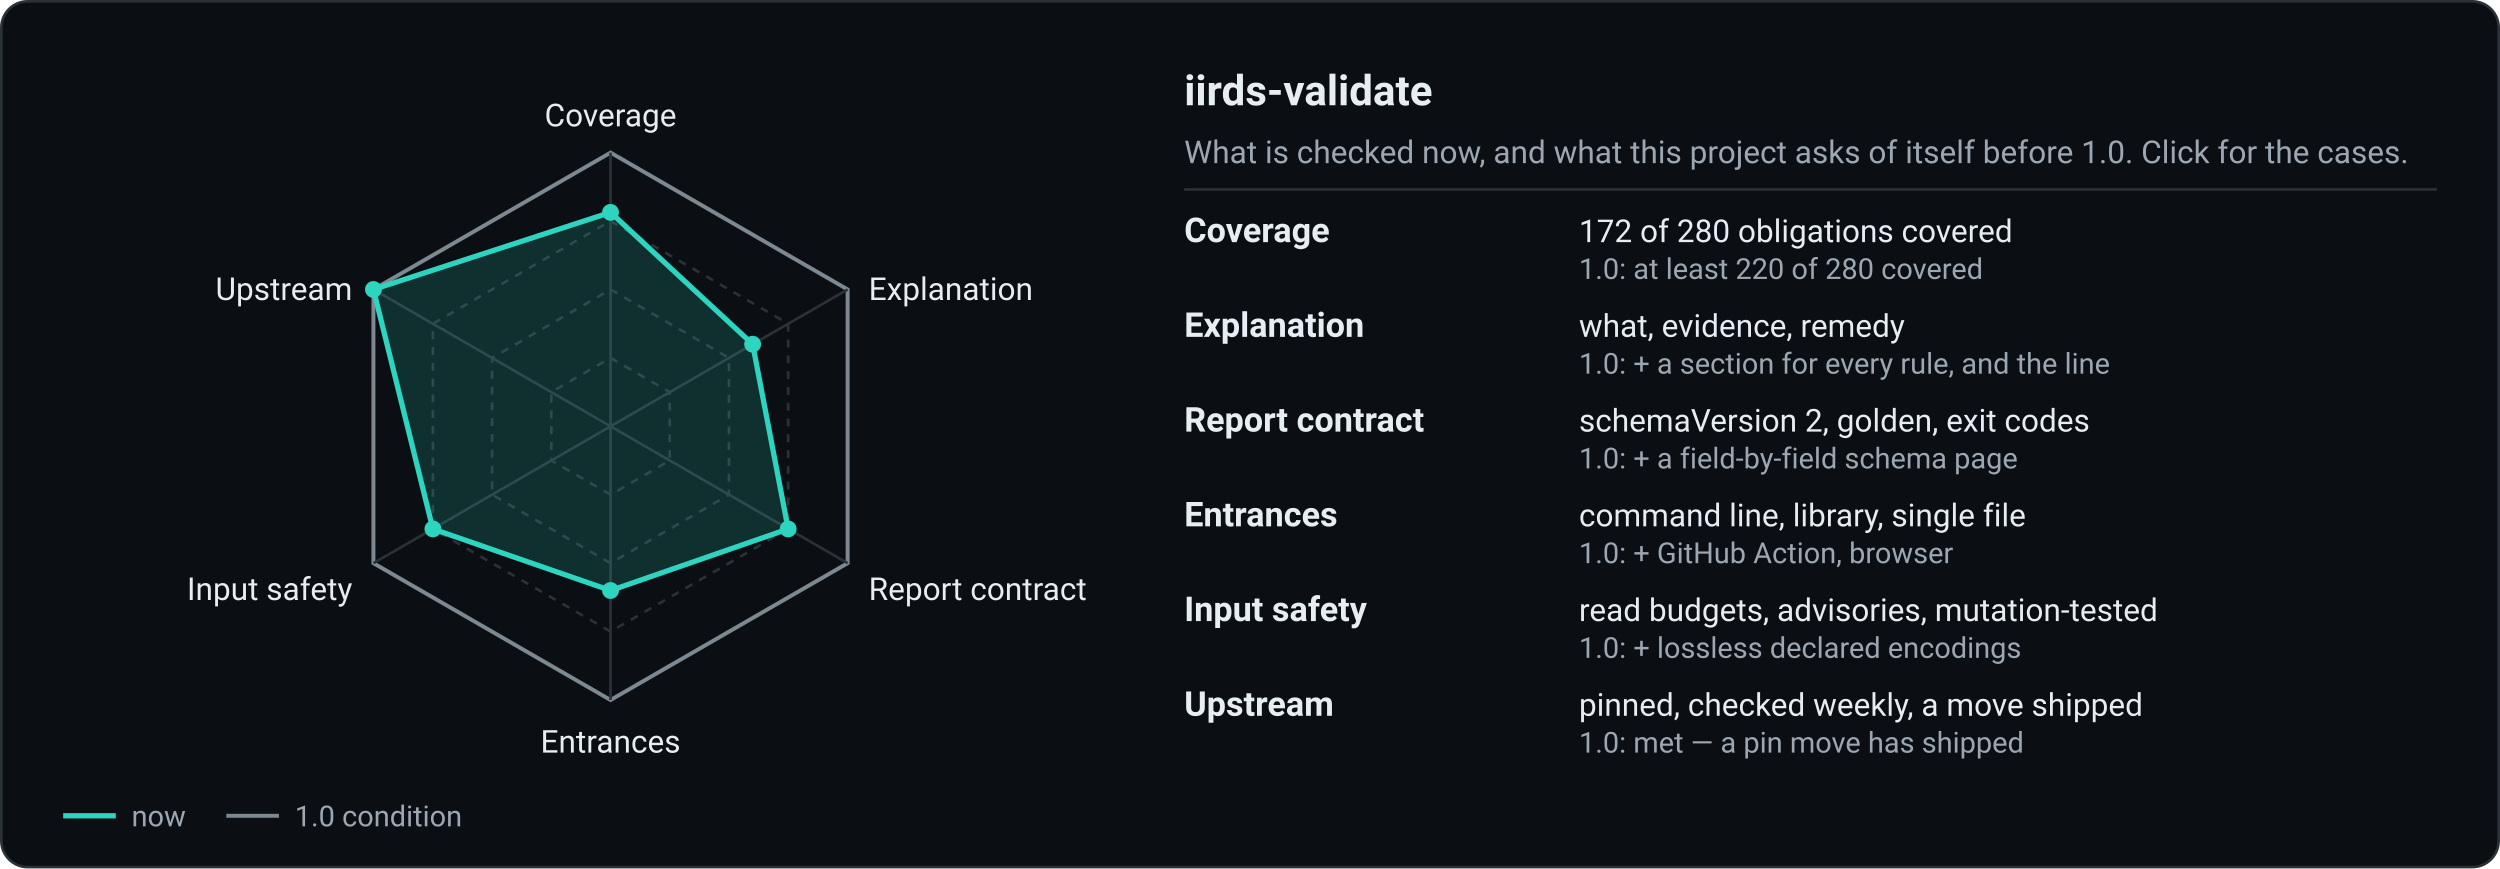
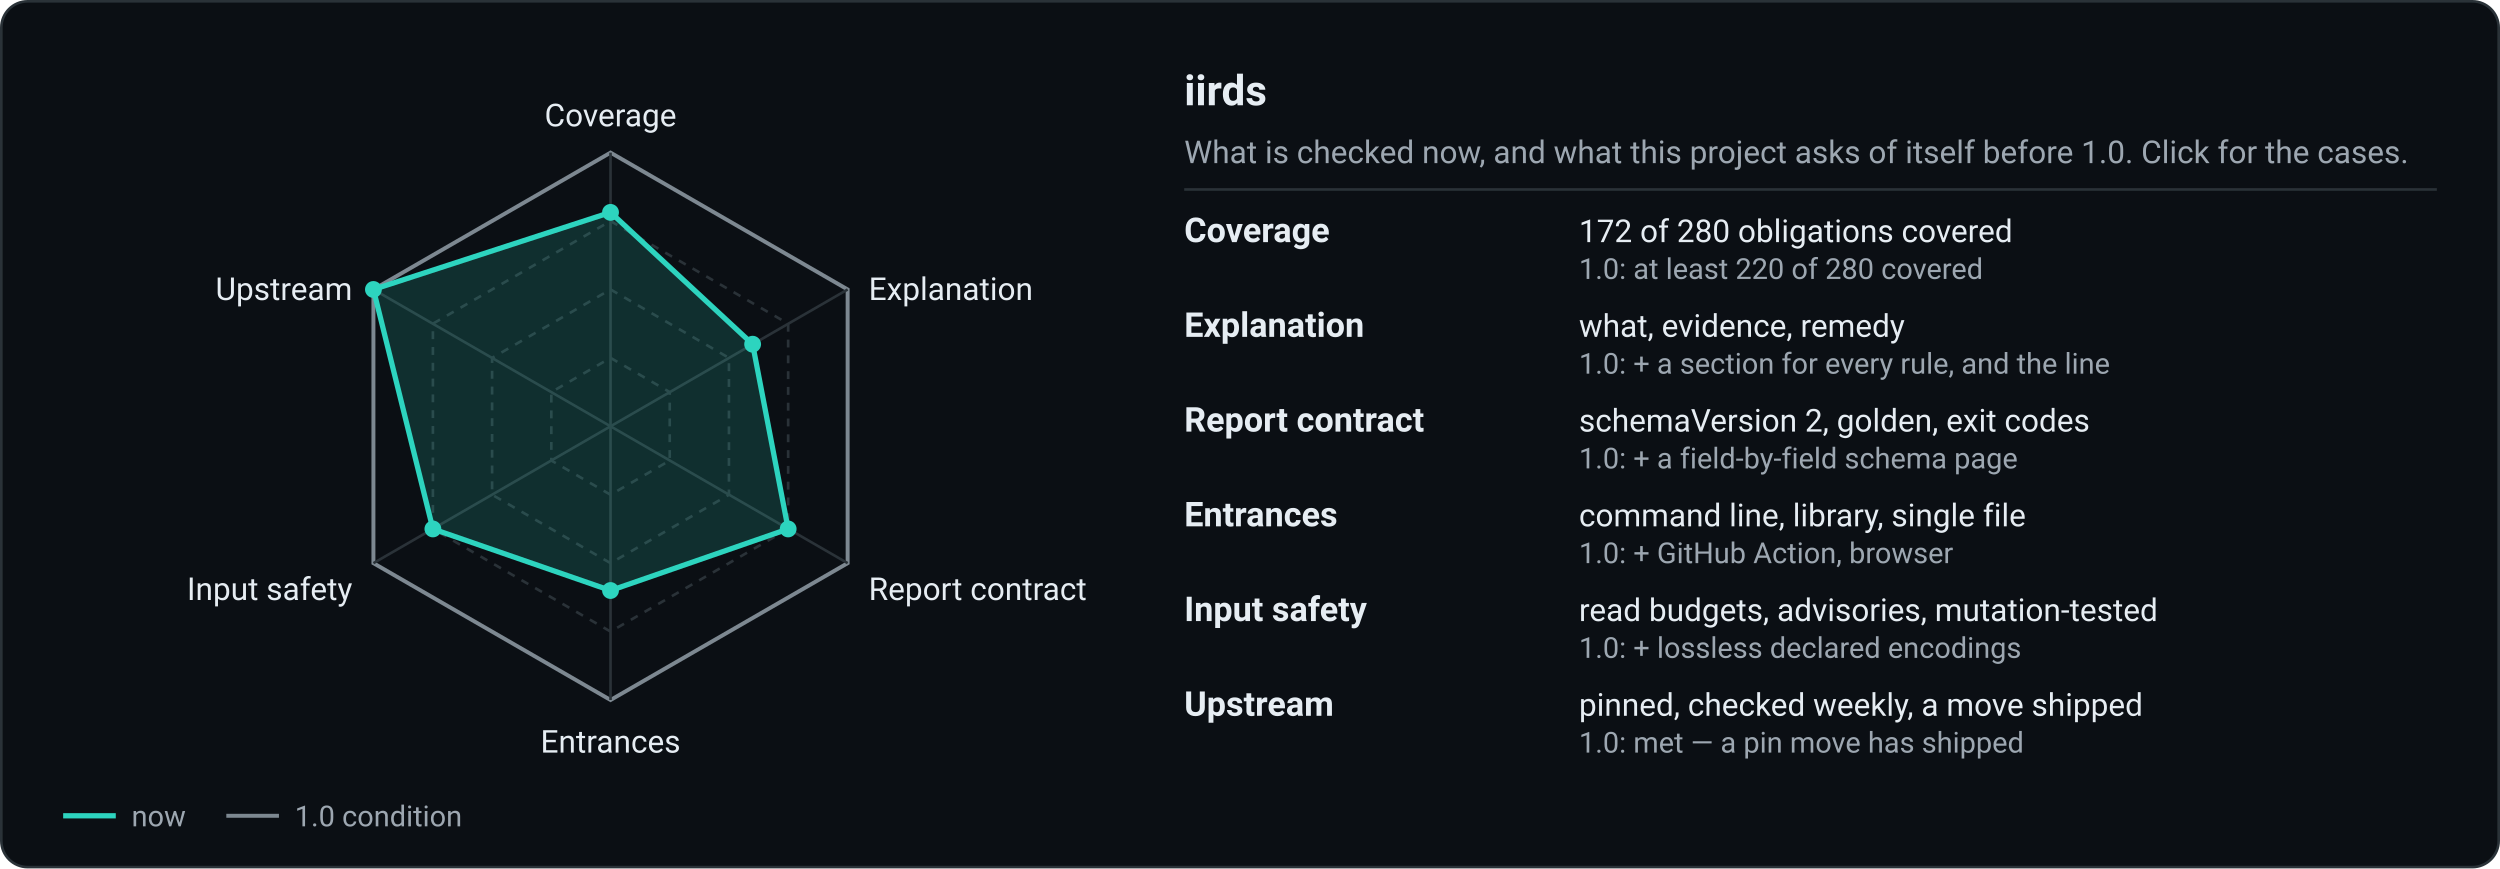
<svg xmlns="http://www.w3.org/2000/svg" width="950" height="330" viewBox="0 0 950 330" role="img" aria-labelledby="t d">
  <rect x="0.5" y="0.5" width="949" height="329" rx="10" fill="#0b0f14" stroke="#2a3238" />
  <polygon points="232.0,136.0 254.5,149.0 254.5,175.0 232.0,188.0 209.5,175.0 209.5,149.0" fill="none" stroke="#2a3238" stroke-width="1" stroke-dasharray="3 3" />
  <polygon points="232.0,110.0 277.0,136.0 277.0,188.0 232.0,214.0 187.0,188.0 187.0,136.0" fill="none" stroke="#2a3238" stroke-width="1" stroke-dasharray="3 3" />
  <polygon points="232.0,84.0 299.5,123.0 299.5,201.0 232.0,240.0 164.5,201.0 164.5,123.0" fill="none" stroke="#2a3238" stroke-width="1" stroke-dasharray="3 3" />
  <polygon points="232.0,58.0 322.1,110.0 322.1,214.0 232.0,266.0 141.9,214.0 141.9,110.0" fill="none" stroke="#7d8891" stroke-width="1.5" />
  <line x1="232" y1="162" x2="232.0" y2="58.0" stroke="#2a3238" stroke-width="1" />
  <line x1="232" y1="162" x2="322.1" y2="110.0" stroke="#2a3238" stroke-width="1" />
  <line x1="232" y1="162" x2="322.1" y2="214.0" stroke="#2a3238" stroke-width="1" />
  <line x1="232" y1="162" x2="232.0" y2="266.0" stroke="#2a3238" stroke-width="1" />
  <line x1="232" y1="162" x2="141.9" y2="214.0" stroke="#2a3238" stroke-width="1" />
  <line x1="232" y1="162" x2="141.9" y2="110.0" stroke="#2a3238" stroke-width="1" />
  <polygon points="232.0,80.7 286.0,130.8 299.5,201.0 232.0,224.4 164.5,201.0 141.9,110.0" fill="#2dd4bf" fill-opacity="0.16" stroke="#2dd4bf" stroke-width="2" stroke-linejoin="round" />
  <circle cx="232.0" cy="80.7" r="3.2" fill="#2dd4bf" />
  <circle cx="286.0" cy="130.8" r="3.2" fill="#2dd4bf" />
  <circle cx="299.5" cy="201.0" r="3.2" fill="#2dd4bf" />
  <circle cx="232.0" cy="224.4" r="3.2" fill="#2dd4bf" />
  <circle cx="164.5" cy="201.0" r="3.2" fill="#2dd4bf" />
  <circle cx="141.9" cy="110.0" r="3.2" fill="#2dd4bf" />
  <text x="232.0" y="48.0" text-anchor="middle" font-family="-apple-system, 'Segoe UI', Roboto, 'Helvetica Neue', Arial, sans-serif" font-size="12" fill="#e6edf3">Coverage</text>
  <text x="330.1" y="114.0" text-anchor="start" font-family="-apple-system, 'Segoe UI', Roboto, 'Helvetica Neue', Arial, sans-serif" font-size="12" fill="#e6edf3">Explanation</text>
  <text x="330.1" y="228.0" text-anchor="start" font-family="-apple-system, 'Segoe UI', Roboto, 'Helvetica Neue', Arial, sans-serif" font-size="12" fill="#e6edf3">Report contract</text>
  <text x="232.0" y="286.0" text-anchor="middle" font-family="-apple-system, 'Segoe UI', Roboto, 'Helvetica Neue', Arial, sans-serif" font-size="12" fill="#e6edf3">Entrances</text>
  <text x="133.9" y="228.0" text-anchor="end" font-family="-apple-system, 'Segoe UI', Roboto, 'Helvetica Neue', Arial, sans-serif" font-size="12" fill="#e6edf3">Input safety</text>
  <text x="133.9" y="114.0" text-anchor="end" font-family="-apple-system, 'Segoe UI', Roboto, 'Helvetica Neue', Arial, sans-serif" font-size="12" fill="#e6edf3">Upstream</text>
  <line x1="24" y1="310" x2="44" y2="310" stroke="#2dd4bf" stroke-width="2" />
  <text x="50" y="314" font-family="-apple-system, 'Segoe UI', Roboto, 'Helvetica Neue', Arial, sans-serif" font-size="11" fill="#9da7b1">now</text>
  <line x1="86" y1="310" x2="106" y2="310" stroke="#7d8891" stroke-width="1.5" />
  <text x="112" y="314" font-family="-apple-system, 'Segoe UI', Roboto, 'Helvetica Neue', Arial, sans-serif" font-size="11" fill="#9da7b1">1.0 condition</text>
-   <text x="450" y="40" font-family="-apple-system, 'Segoe UI', Roboto, 'Helvetica Neue', Arial, sans-serif" font-size="16" font-weight="600" fill="#e6edf3">iirds-validate</text>
+   <text x="450" y="40" font-family="-apple-system, 'Segoe UI', Roboto, 'Helvetica Neue', Arial, sans-serif" font-size="16" font-weight="600" fill="#e6edf3">iirds</text>
  <text x="450" y="62" font-family="-apple-system, 'Segoe UI', Roboto, 'Helvetica Neue', Arial, sans-serif" font-size="12" fill="#9da7b1">What is checked now, and what this project asks of itself before 1.0. Click for the cases.</text>
  <line x1="450" y1="72" x2="926" y2="72" stroke="#2a3238" />
  <text x="450" y="92" font-family="-apple-system, 'Segoe UI', Roboto, 'Helvetica Neue', Arial, sans-serif" font-size="13" font-weight="600" fill="#e6edf3">Coverage</text>
  <text x="600" y="92" font-family="-apple-system, 'Segoe UI', Roboto, 'Helvetica Neue', Arial, sans-serif" font-size="12" fill="#e6edf3">172 of 280 obligations covered</text>
  <text x="600" y="106" font-family="-apple-system, 'Segoe UI', Roboto, 'Helvetica Neue', Arial, sans-serif" font-size="11" fill="#9da7b1">1.0: at least 220 of 280 covered</text>
  <text x="450" y="128" font-family="-apple-system, 'Segoe UI', Roboto, 'Helvetica Neue', Arial, sans-serif" font-size="13" font-weight="600" fill="#e6edf3">Explanation</text>
  <text x="600" y="128" font-family="-apple-system, 'Segoe UI', Roboto, 'Helvetica Neue', Arial, sans-serif" font-size="12" fill="#e6edf3">what, evidence, remedy</text>
  <text x="600" y="142" font-family="-apple-system, 'Segoe UI', Roboto, 'Helvetica Neue', Arial, sans-serif" font-size="11" fill="#9da7b1">1.0: + a section for every rule, and the line</text>
  <text x="450" y="164" font-family="-apple-system, 'Segoe UI', Roboto, 'Helvetica Neue', Arial, sans-serif" font-size="13" font-weight="600" fill="#e6edf3">Report contract</text>
  <text x="600" y="164" font-family="-apple-system, 'Segoe UI', Roboto, 'Helvetica Neue', Arial, sans-serif" font-size="12" fill="#e6edf3">schemaVersion 2, golden, exit codes</text>
  <text x="600" y="178" font-family="-apple-system, 'Segoe UI', Roboto, 'Helvetica Neue', Arial, sans-serif" font-size="11" fill="#9da7b1">1.0: + a field-by-field schema page</text>
  <text x="450" y="200" font-family="-apple-system, 'Segoe UI', Roboto, 'Helvetica Neue', Arial, sans-serif" font-size="13" font-weight="600" fill="#e6edf3">Entrances</text>
  <text x="600" y="200" font-family="-apple-system, 'Segoe UI', Roboto, 'Helvetica Neue', Arial, sans-serif" font-size="12" fill="#e6edf3">command line, library, single file</text>
  <text x="600" y="214" font-family="-apple-system, 'Segoe UI', Roboto, 'Helvetica Neue', Arial, sans-serif" font-size="11" fill="#9da7b1">1.0: + GitHub Action, browser</text>
  <text x="450" y="236" font-family="-apple-system, 'Segoe UI', Roboto, 'Helvetica Neue', Arial, sans-serif" font-size="13" font-weight="600" fill="#e6edf3">Input safety</text>
  <text x="600" y="236" font-family="-apple-system, 'Segoe UI', Roboto, 'Helvetica Neue', Arial, sans-serif" font-size="12" fill="#e6edf3">read budgets, advisories, mutation-tested</text>
  <text x="600" y="250" font-family="-apple-system, 'Segoe UI', Roboto, 'Helvetica Neue', Arial, sans-serif" font-size="11" fill="#9da7b1">1.0: + lossless declared encodings</text>
  <text x="450" y="272" font-family="-apple-system, 'Segoe UI', Roboto, 'Helvetica Neue', Arial, sans-serif" font-size="13" font-weight="600" fill="#e6edf3">Upstream</text>
  <text x="600" y="272" font-family="-apple-system, 'Segoe UI', Roboto, 'Helvetica Neue', Arial, sans-serif" font-size="12" fill="#e6edf3">pinned, checked weekly, a move shipped</text>
  <text x="600" y="286" font-family="-apple-system, 'Segoe UI', Roboto, 'Helvetica Neue', Arial, sans-serif" font-size="11" fill="#9da7b1">1.0: met — a pin move has shipped</text>
</svg>
